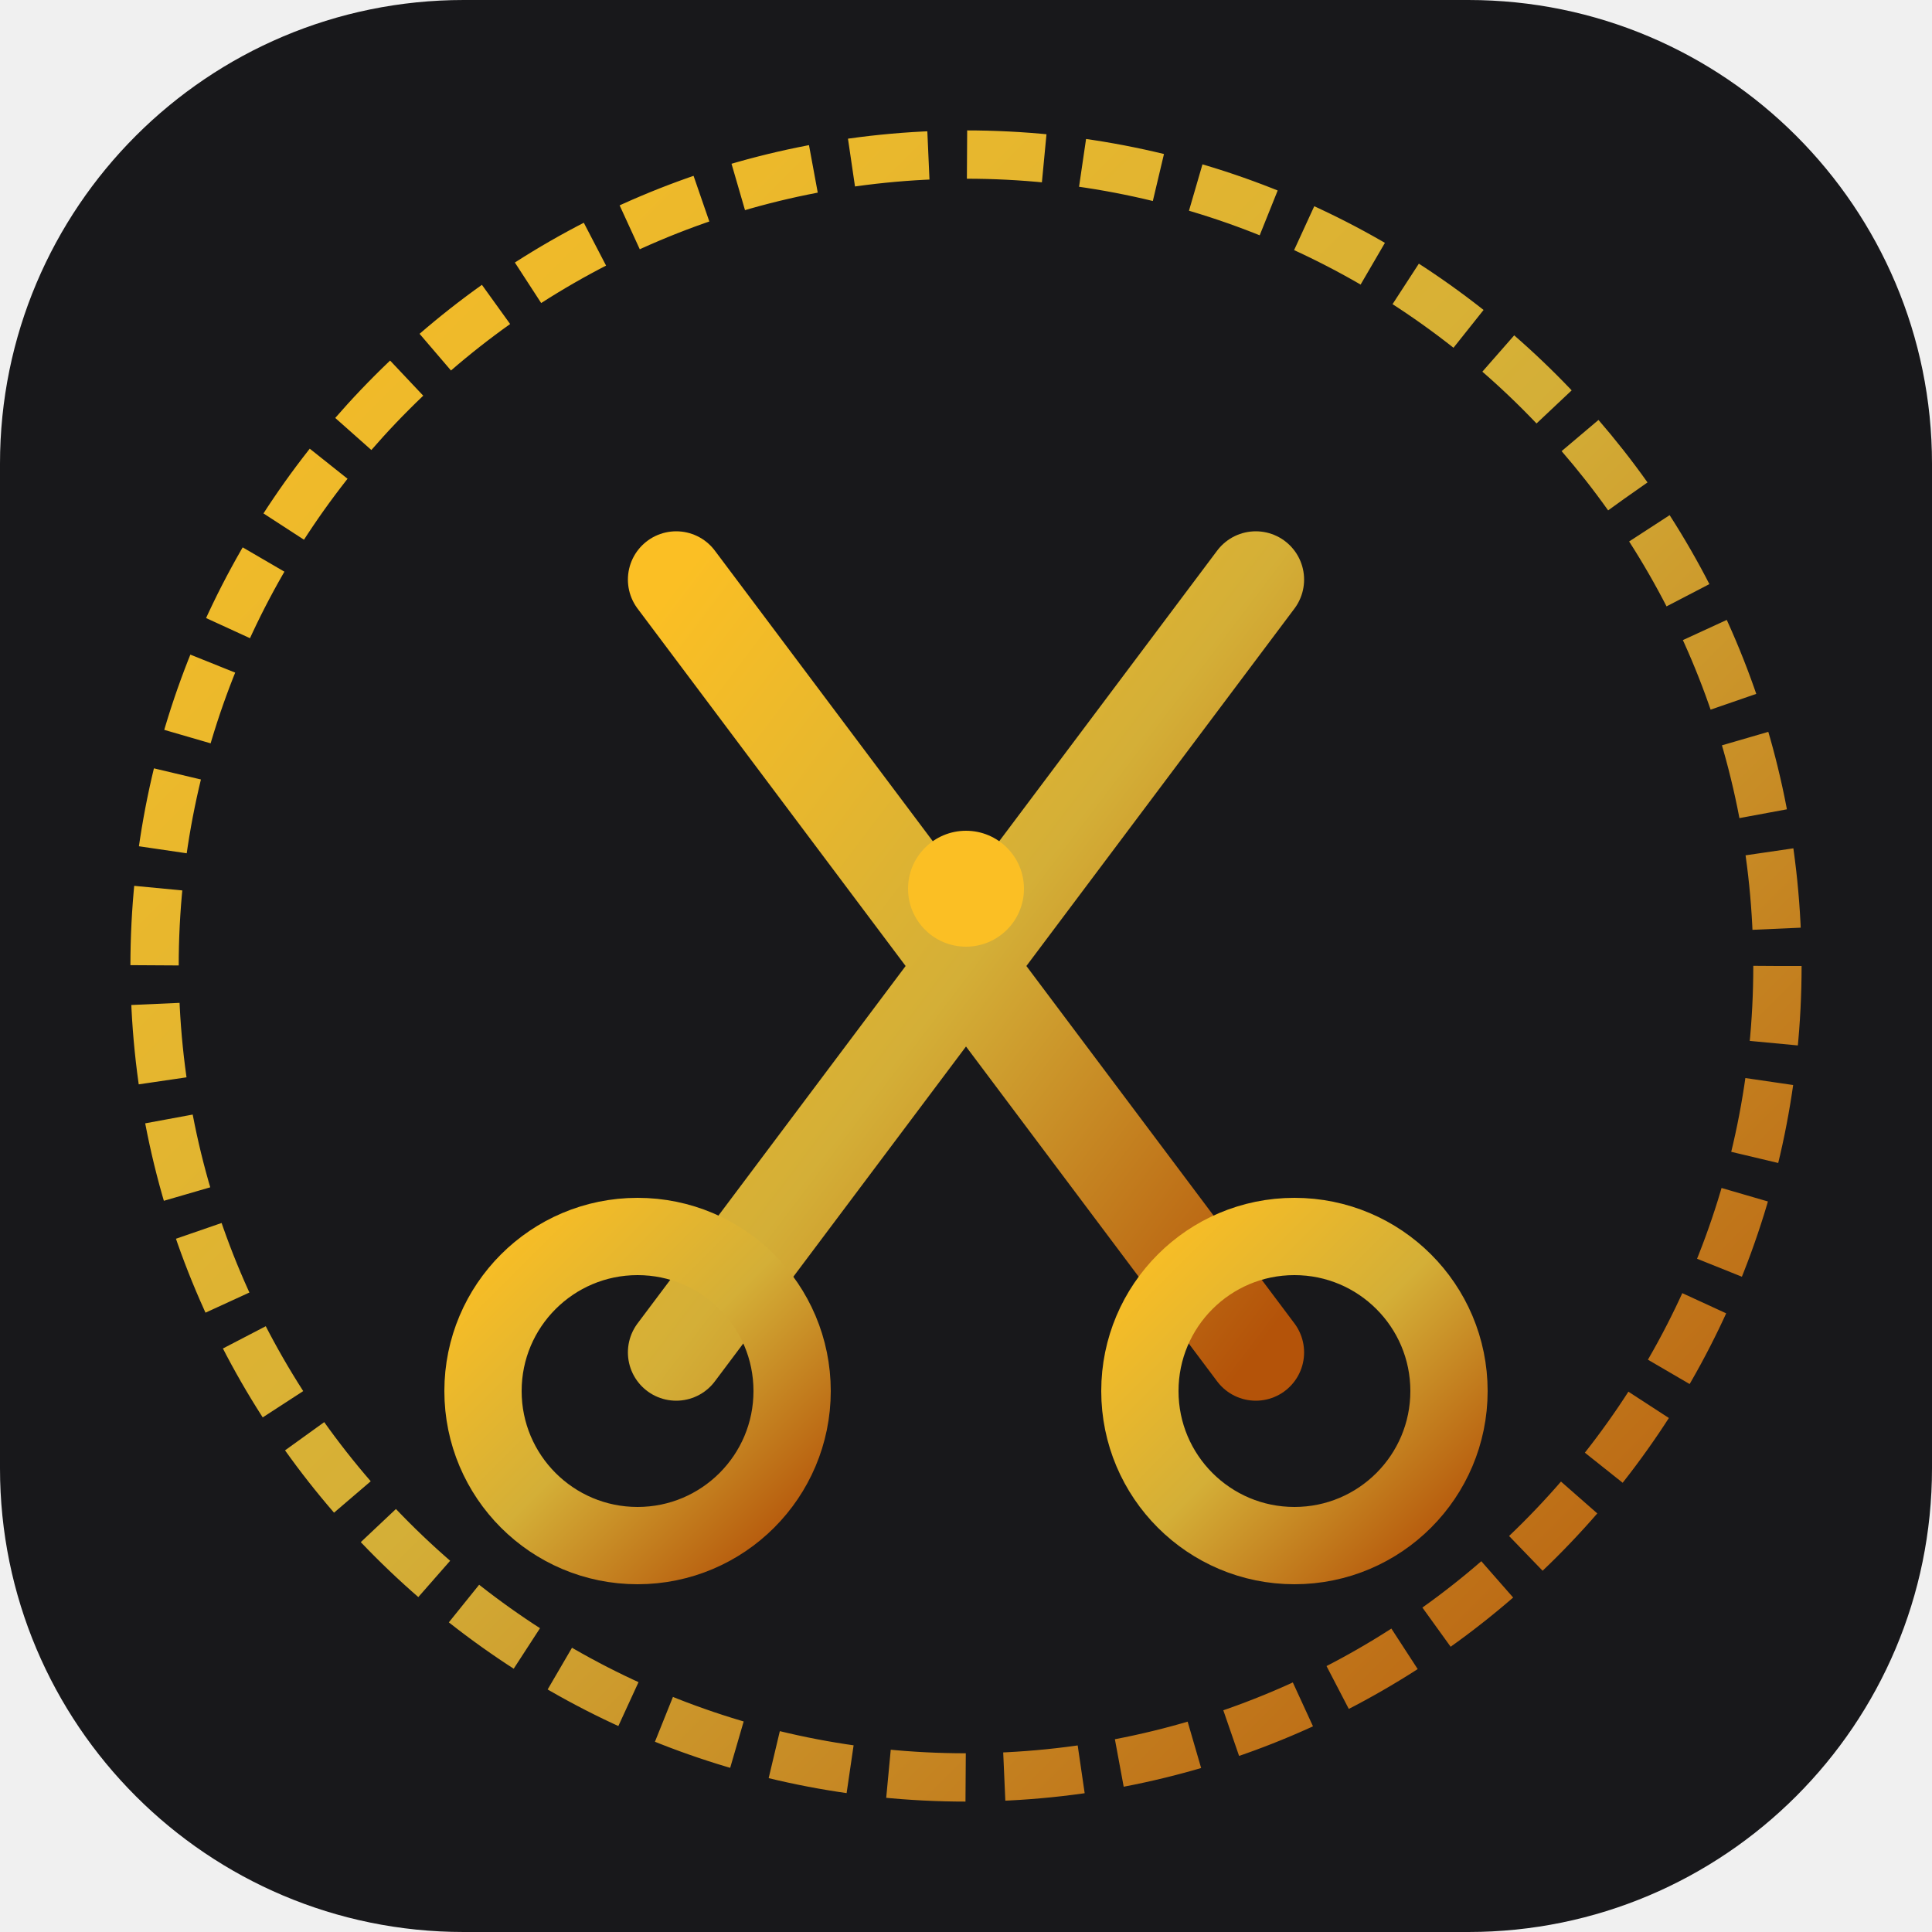
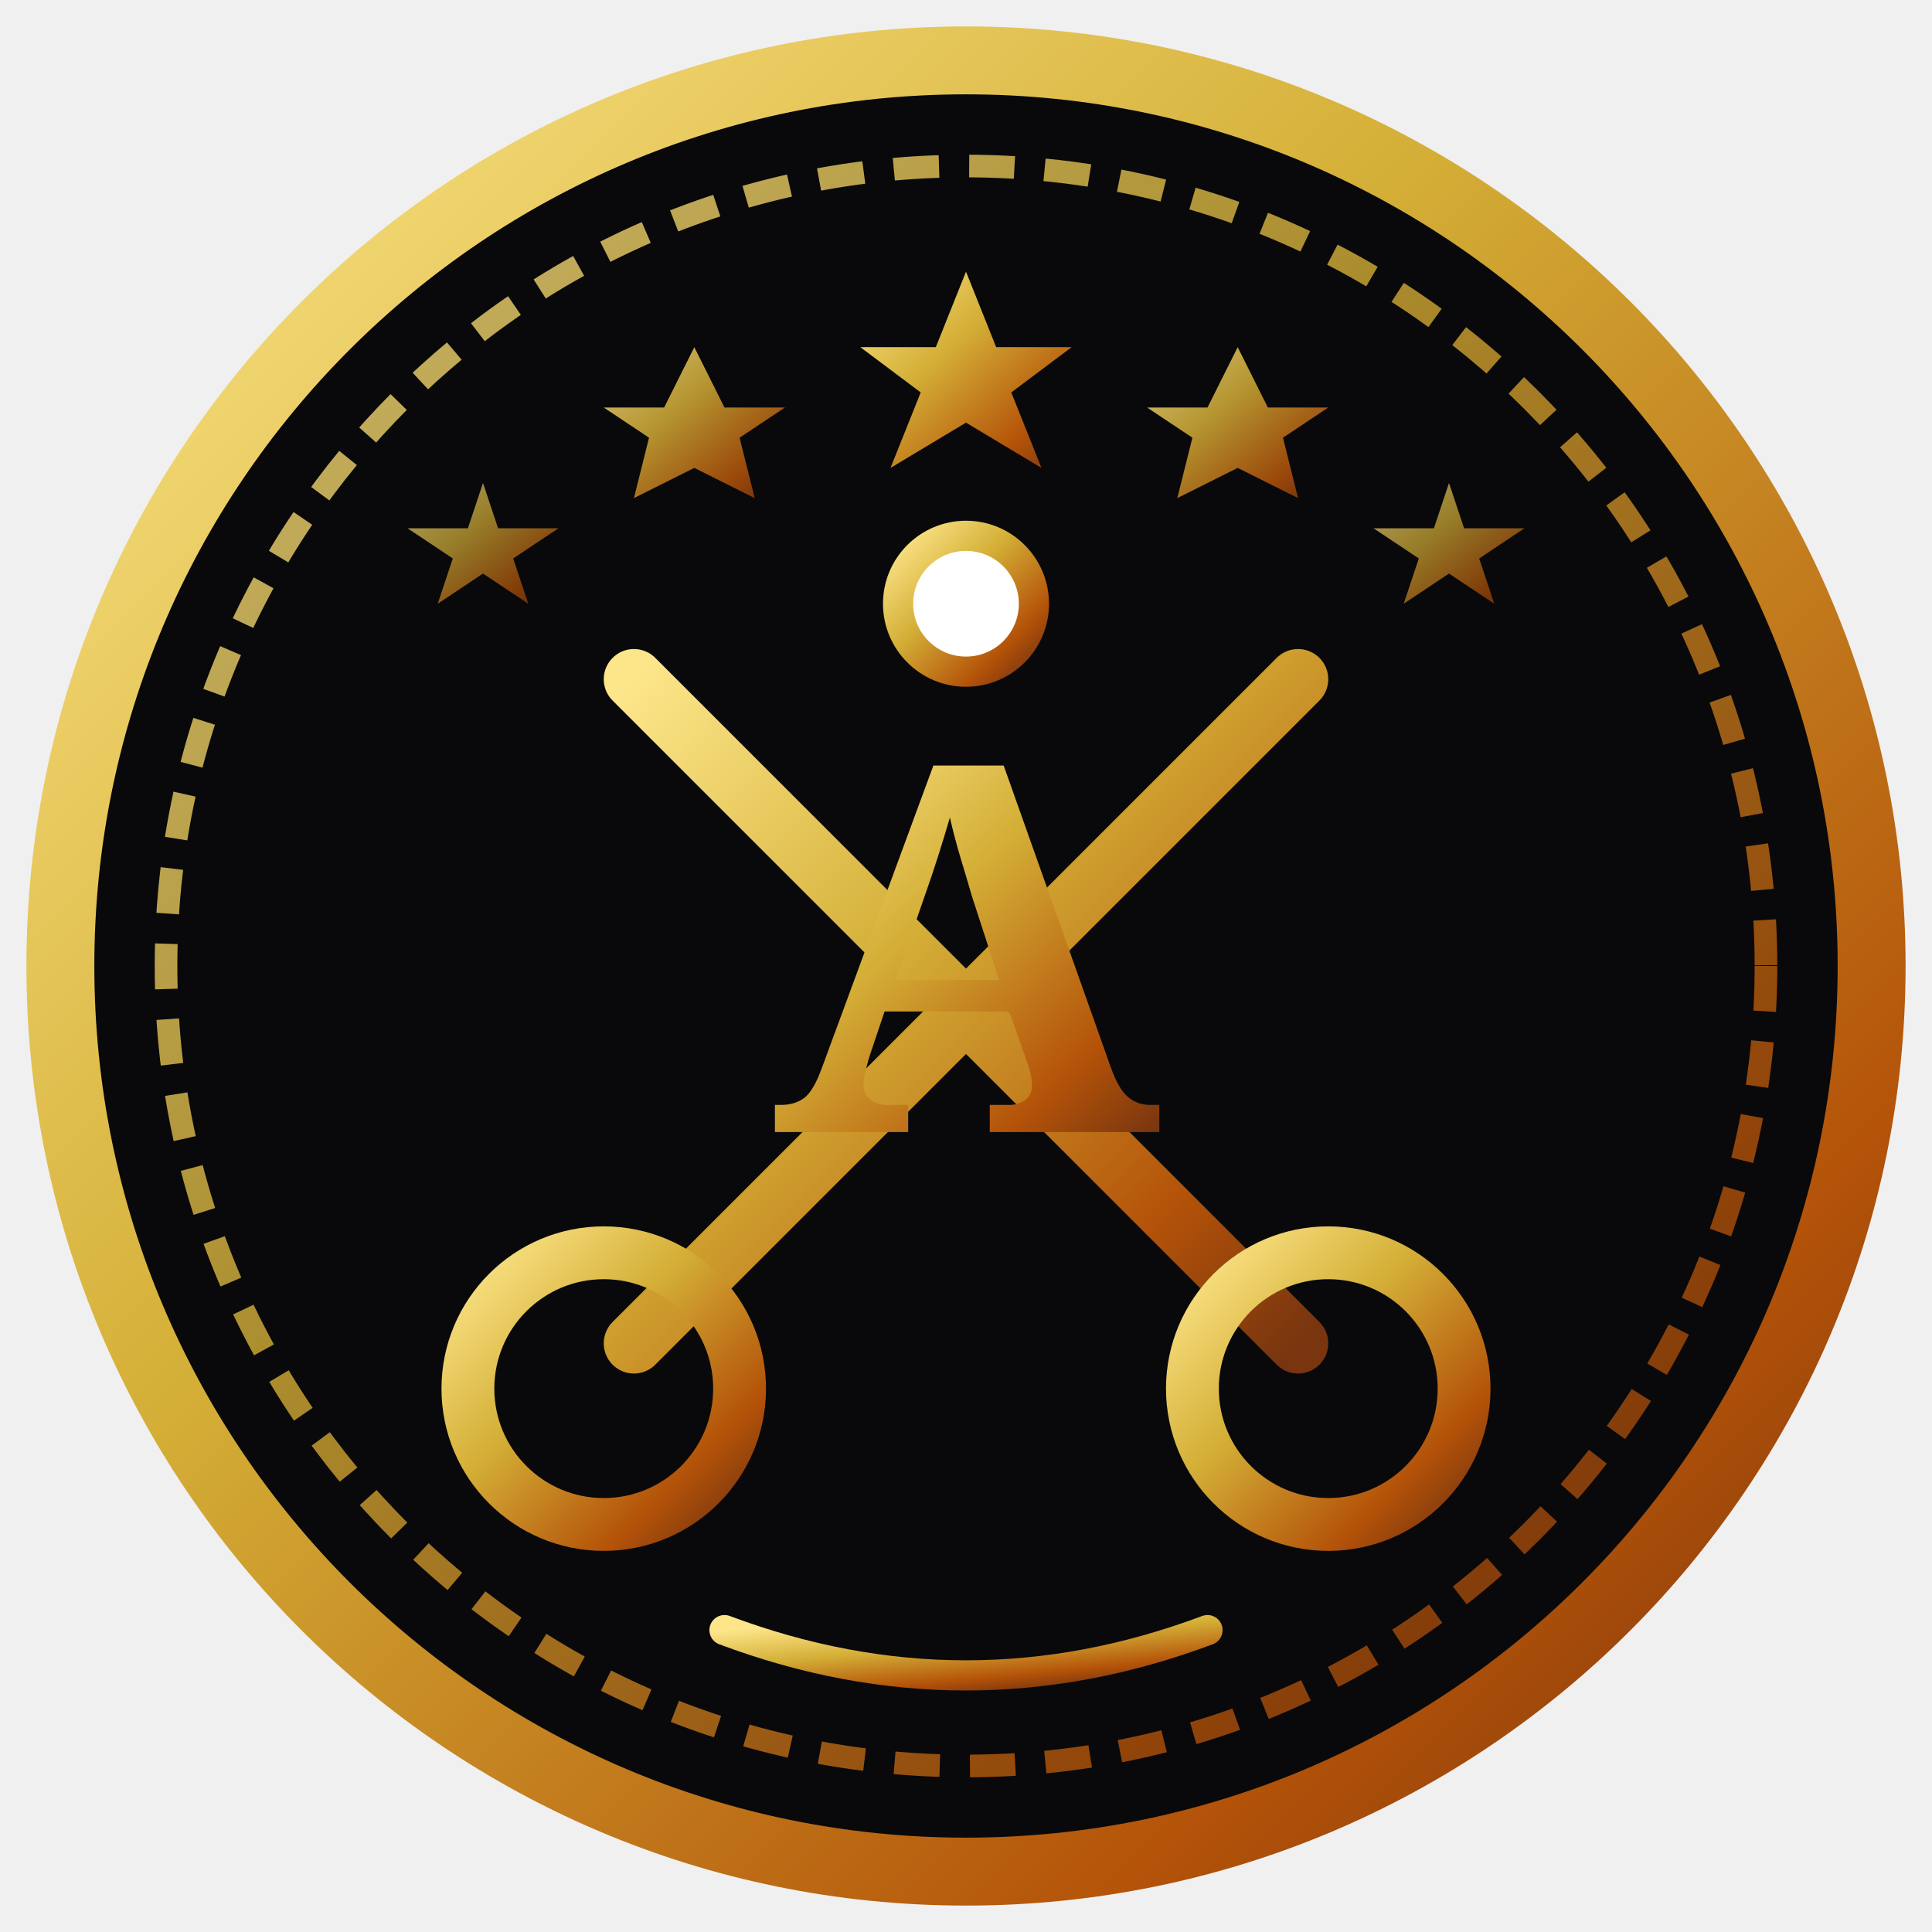
- <svg xmlns="http://www.w3.org/2000/svg" viewBox="0 0 100 100">
+ <svg xmlns="http://www.w3.org/2000/svg" viewBox="0 0 128 128" width="100%" height="100%">
  <defs>
-     <linearGradient id="goldGrad" x1="0%" y1="0%" x2="100%" y2="100%">
+     <linearGradient id="gold" x1="0%" y1="0%" x2="100%" y2="100%">
+       <stop offset="0%" stop-color="#fde68a" />
+       <stop offset="40%" stop-color="#d4af37" />
+       <stop offset="80%" stop-color="#b45309" />
+       <stop offset="100%" stop-color="#78350f" />
+     </linearGradient>
+     <linearGradient id="glow" x1="0%" y1="0%" x2="100%" y2="100%">
      <stop offset="0%" stop-color="#fbbf24" />
-       <stop offset="50%" stop-color="#d4af37" />
-       <stop offset="100%" stop-color="#b45309" />
+       <stop offset="100%" stop-color="#d97706" />
    </linearGradient>
  </defs>
-   <rect width="100" height="100" rx="24" fill="#18181b" />
-   <circle cx="50" cy="50" r="42" fill="none" stroke="url(#goldGrad)" stroke-width="2.5" stroke-dasharray="4 2" />
-   <path d="M35 30 L65 70 M65 30 L35 70" stroke="url(#goldGrad)" stroke-width="5" stroke-linecap="round" />
-   <circle cx="33" cy="72" r="8" fill="none" stroke="url(#goldGrad)" stroke-width="4" />
-   <circle cx="67" cy="72" r="8" fill="none" stroke="url(#goldGrad)" stroke-width="4" />
-   <circle cx="50" cy="46" r="3" fill="#fbbf24" />
+   <circle cx="64" cy="64" r="60" fill="#09090b" stroke="url(#gold)" stroke-width="4.5" />
+   <circle cx="64" cy="64" r="53" fill="none" stroke="url(#gold)" stroke-width="1.5" stroke-dasharray="3 2" opacity="0.8" />
+   <polygon points="64,18 66,23 71,23 67,26 69,31 64,28 59,31 61,26 57,23 62,23" fill="url(#gold)" />
+   <polygon points="46,23 48,27 52,27 49,29 50,33 46,31 42,33 43,29 40,27 44,27" fill="url(#gold)" opacity="0.85" />
+   <polygon points="82,23 84,27 88,27 85,29 86,33 82,31 78,33 79,29 76,27 80,27" fill="url(#gold)" opacity="0.85" />
+   <polygon points="32,32 33,35 37,35 34,37 35,40 32,38 29,40 30,37 27,35 31,35" fill="url(#gold)" opacity="0.7" />
+   <polygon points="96,32 97,35 101,35 98,37 99,40 96,38 93,40 94,37 91,35 95,35" fill="url(#gold)" opacity="0.7" />
+   <path d="M42 45 L86 89" stroke="url(#gold)" stroke-width="4" stroke-linecap="round" />
+   <path d="M86 45 L42 89" stroke="url(#gold)" stroke-width="4" stroke-linecap="round" />
+   <circle cx="40" cy="92" r="9" fill="none" stroke="url(#gold)" stroke-width="3.5" />
+   <circle cx="88" cy="92" r="9" fill="none" stroke="url(#gold)" stroke-width="3.5" />
+   <text x="64" y="75" font-family="'Playfair Display', Georgia, serif" font-size="34" font-weight="900" text-anchor="middle" fill="url(#gold)">A</text>
+   <circle cx="64" cy="40" r="4.5" fill="#ffffff" stroke="url(#gold)" stroke-width="2" />
+   <path d="M48 108 Q64 114 80 108" fill="none" stroke="url(#gold)" stroke-width="2" stroke-linecap="round" />
</svg>
